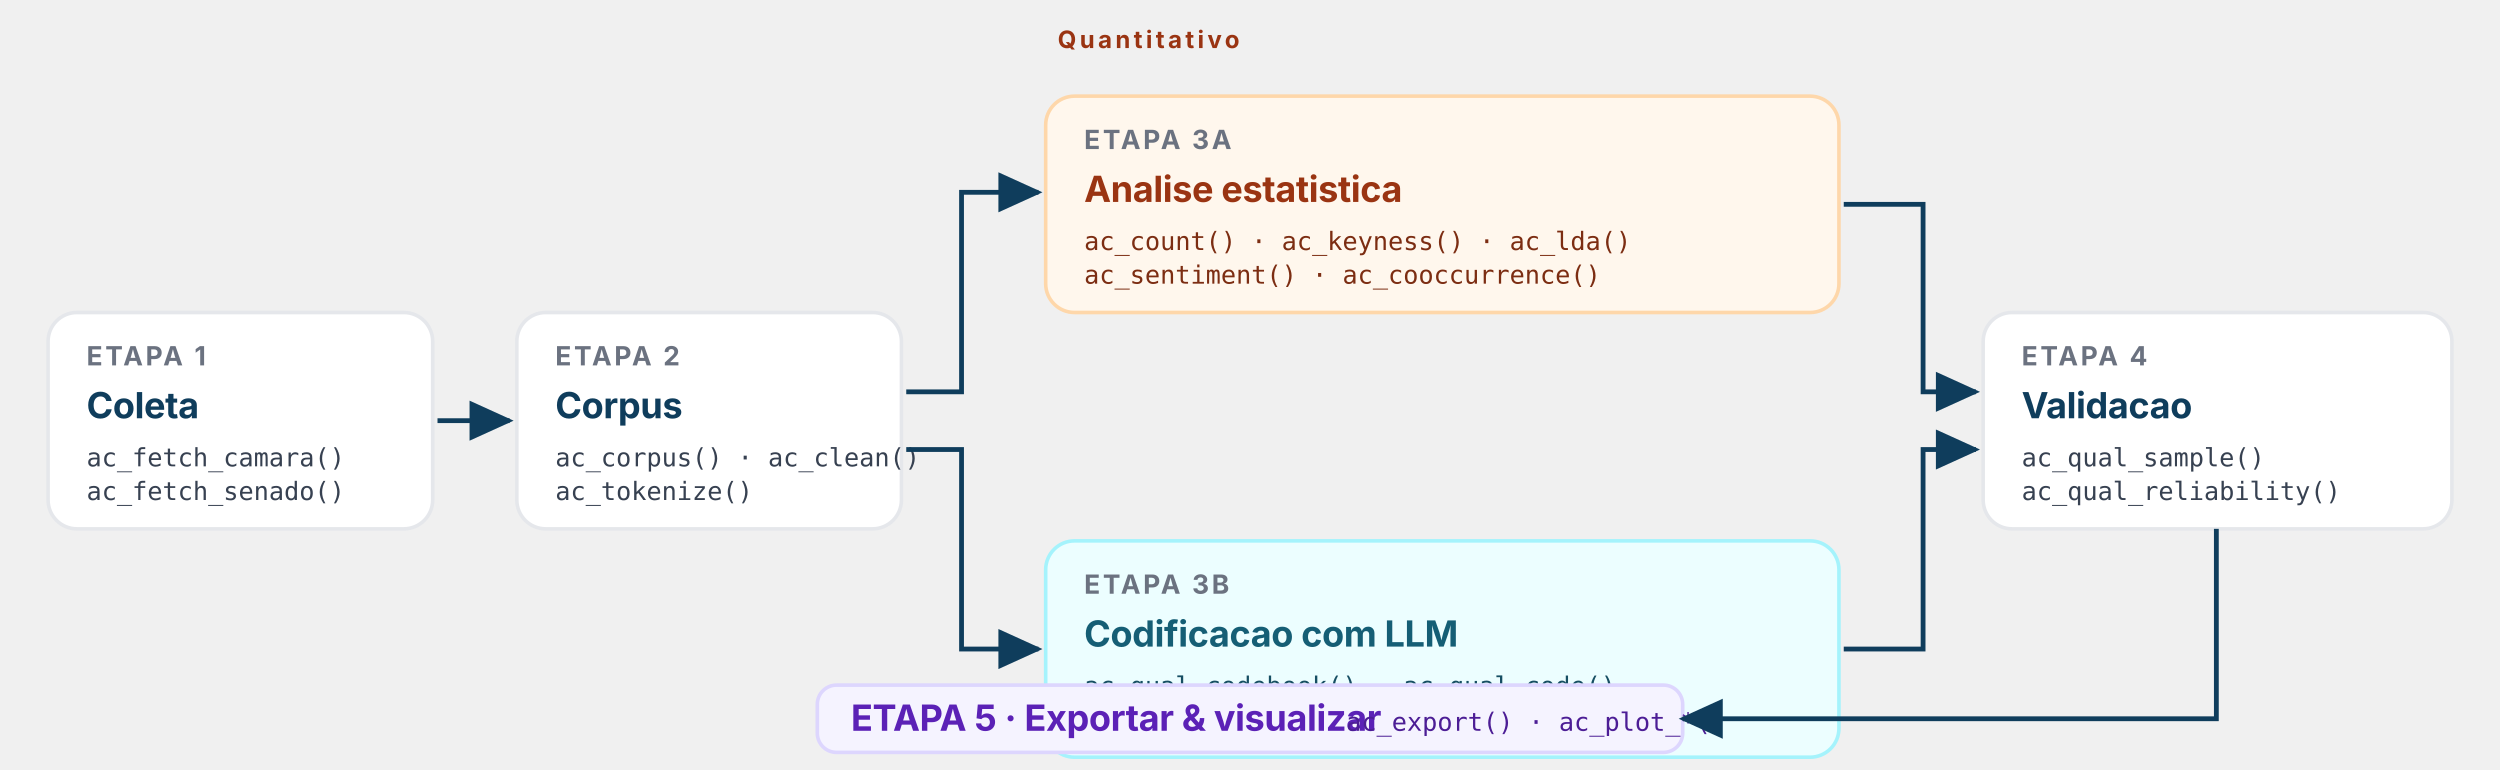
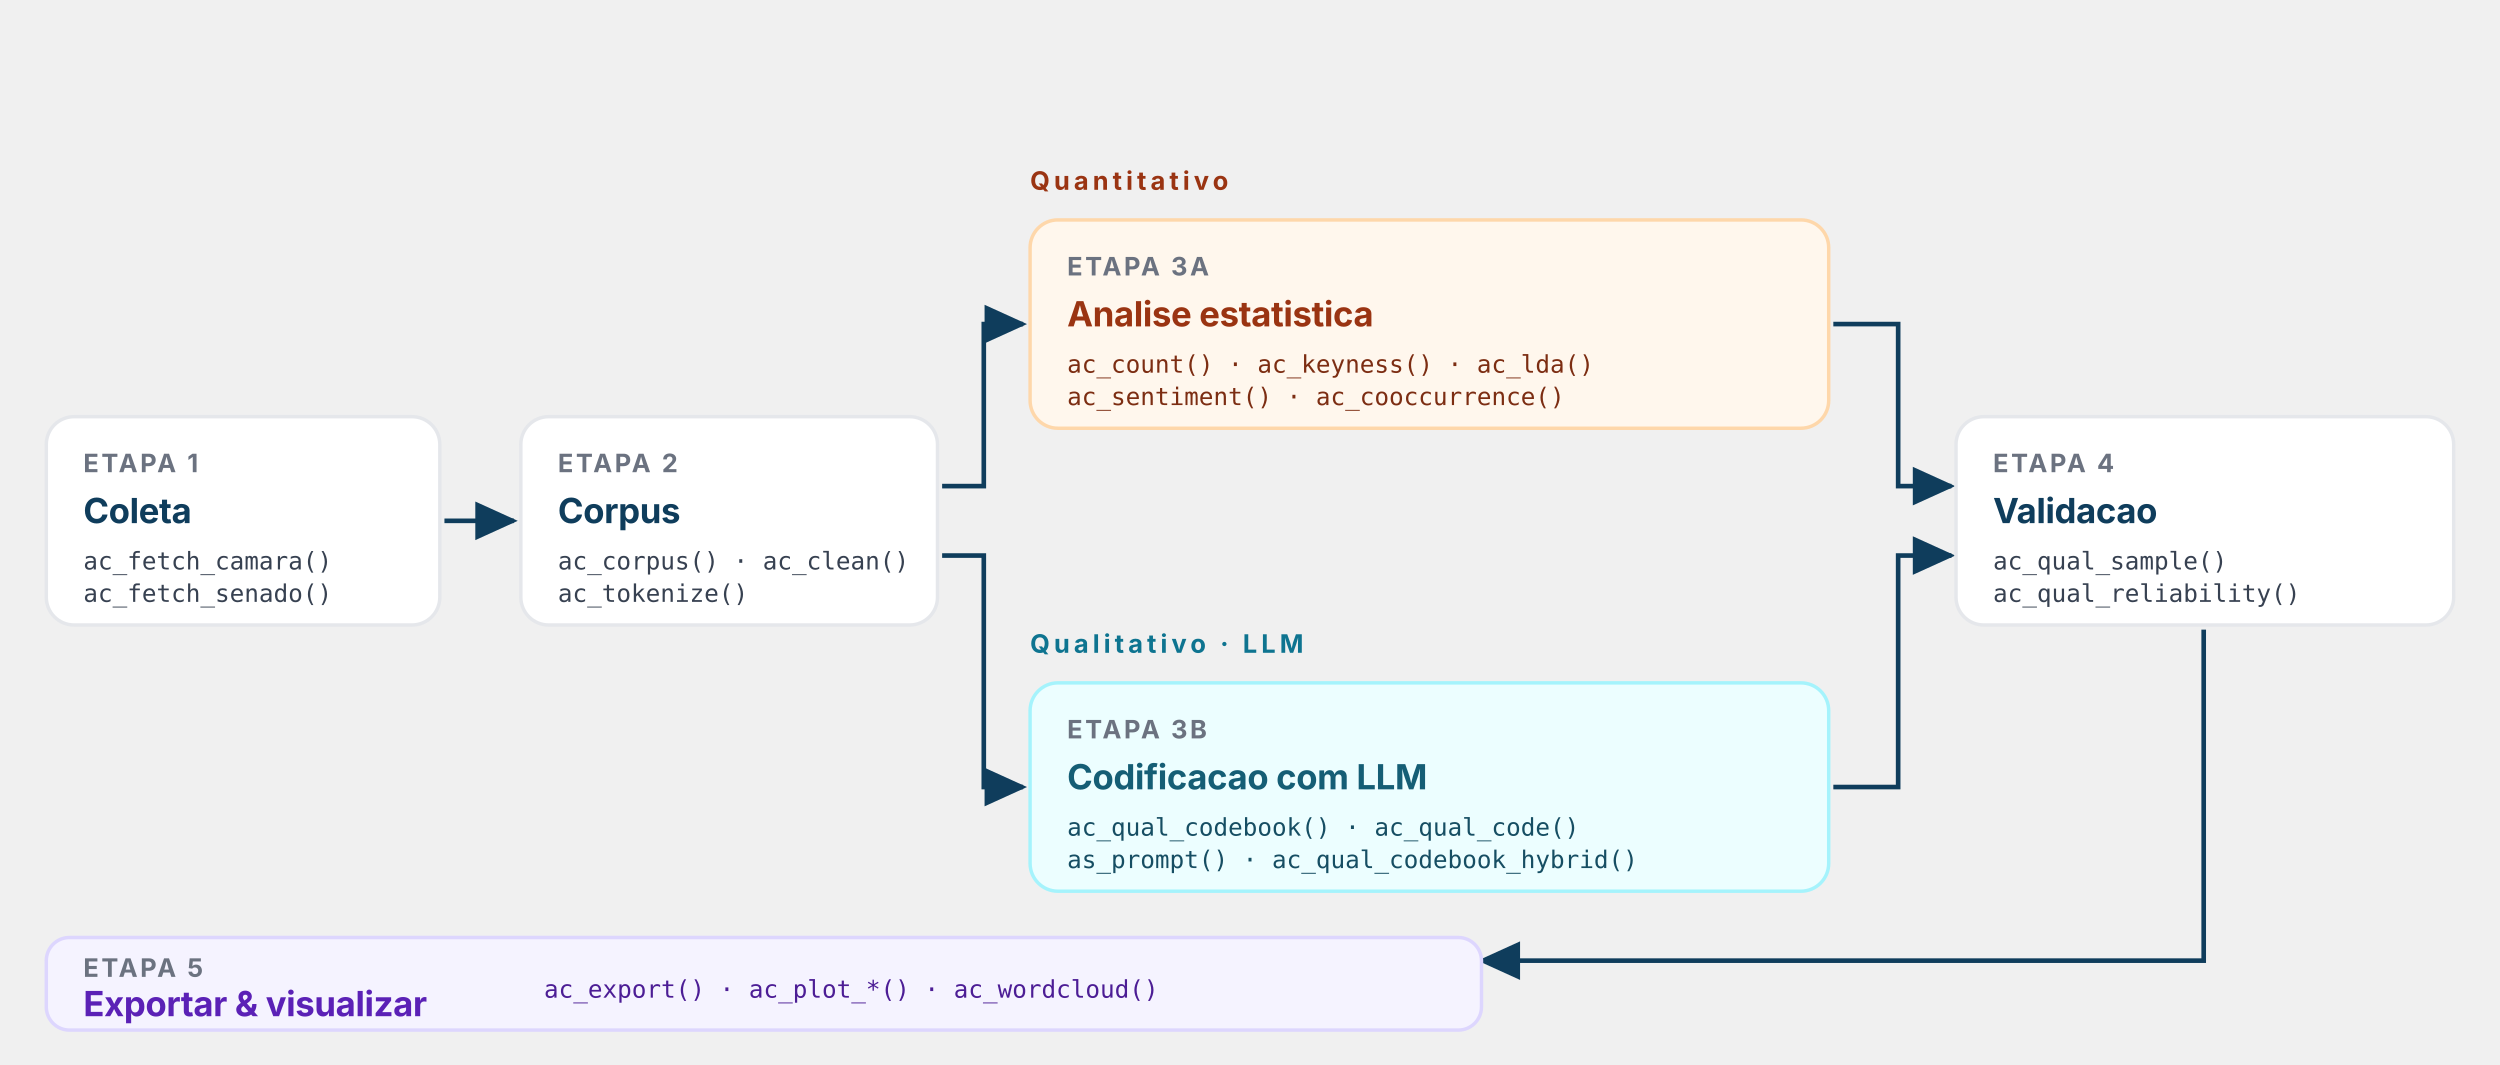
- <svg xmlns="http://www.w3.org/2000/svg" viewBox="0 0 1040 320" role="img" aria-labelledby="pipeline-title pipeline-desc" font-family="Inter, -apple-system, Segoe UI, sans-serif">
+ <svg xmlns="http://www.w3.org/2000/svg" viewBox="0 0 1080 460" role="img" aria-labelledby="pipeline-title pipeline-desc" font-family="Inter, -apple-system, Segoe UI, sans-serif">
  <defs>
    <marker id="arrow" viewBox="0 0 12 12" refX="10" refY="6" markerWidth="10" markerHeight="10" orient="auto-start-reverse">
      <path d="M0,1 L11,6 L0,11 z" fill="#0F3D5C" />
    </marker>
  </defs>
  <style>
    .box-shell { stroke: #E5E7EB; stroke-width: 1.5; }
-     .box-shell.base { fill: #FFFFFF; }
-     .box-shell.quant { fill: #FFF7ED; stroke: #FED7AA; }
-     .box-shell.quali { fill: #ECFEFF; stroke: #A5F3FC; }
+     .box-shell.base   { fill: #FFFFFF; }
+     .box-shell.quant  { fill: #FFF7ED; stroke: #FED7AA; }
+     .box-shell.quali  { fill: #ECFEFF; stroke: #A5F3FC; }
    .box-shell.export { fill: #F5F3FF; stroke: #DDD6FE; }

    .step-num  { fill: #6B7280; font-size: 11px; font-weight: 700; letter-spacing: 0.1em; }
    .step-title { font-weight: 700; font-size: 15px; letter-spacing: -0.01em; fill: #0F3D5C; }
-     .step-title.quant { fill: #9A3412; }
-     .step-title.quali { fill: #155E75; }
+     .step-title.quant  { fill: #9A3412; }
+     .step-title.quali  { fill: #155E75; }
    .step-title.export { fill: #5B21B6; }
-     .step-fn    { fill: #374151; font-size: 10.5px; font-family: "JetBrains Mono", ui-monospace, monospace; }
+     .step-fn { fill: #374151; font-size: 10.5px; font-family: "JetBrains Mono", ui-monospace, monospace; }
    .step-fn.quant  { fill: #7C2D12; }
    .step-fn.quali  { fill: #164E63; }
    .step-fn.export { fill: #4C1D95; }

-     .lane-label { fill: #6B7280; font-size: 10px; font-weight: 700; letter-spacing: 0.14em; text-transform: uppercase; }
+     .lane-label { fill: #6B7280; font-size: 11px; font-weight: 700; letter-spacing: 0.16em; text-transform: uppercase; }
    .lane-label.quant { fill: #9A3412; }
    .lane-label.quali { fill: #0E7490; }

    .arrow { stroke: #0F3D5C; stroke-width: 2; fill: none; }

    @media (prefers-color-scheme: dark) {
      .box-shell.base   { fill: #1F2937; stroke: #374151; }
      .box-shell.quant  { fill: #431407; stroke: #9A3412; }
      .box-shell.quali  { fill: #083344; stroke: #0E7490; }
      .box-shell.export { fill: #2E1065; stroke: #6D28D9; }
      .step-num, .lane-label { fill: #9CA3AF; }
      .step-title { fill: #E5E7EB; }
      .step-title.quant  { fill: #FDBA74; }
      .step-title.quali  { fill: #67E8F9; }
      .step-title.export { fill: #C4B5FD; }
      .step-fn { fill: #D1D5DB; }
      .step-fn.quant  { fill: #FED7AA; }
      .step-fn.quali  { fill: #A5F3FC; }
      .step-fn.export { fill: #DDD6FE; }
+       .lane-label.quant { fill: #FDBA74; }
+       .lane-label.quali { fill: #67E8F9; }
      .arrow { stroke: #93C5FD; }
    }
  </style>
-   <g transform="translate(20, 130)">
-     <rect class="box-shell base" width="160" height="90" rx="12" />
-     <text class="step-num" x="16" y="22">ETAPA 1</text>
-     <text class="step-title" x="16" y="44">Coleta</text>
-     <text class="step-fn" x="16" y="64">ac_fetch_camara()</text>
-     <text class="step-fn" x="16" y="78">ac_fetch_senado()</text>
+   <g transform="translate(20, 180)">
+     <rect class="box-shell base" width="170" height="90" rx="12" />
+     <text class="step-num" x="16" y="24">ETAPA 1</text>
+     <text class="step-title" x="16" y="46">Coleta</text>
+     <text class="step-fn" x="16" y="66">ac_fetch_camara()</text>
+     <text class="step-fn" x="16" y="80">ac_fetch_senado()</text>
  </g>
-   <path class="arrow" d="M182,175 L212,175" marker-end="url(#arrow)" />
-   <g transform="translate(215, 130)">
-     <rect class="box-shell base" width="160" height="90" rx="12" />
-     <text class="step-num" x="16" y="22">ETAPA 2</text>
-     <text class="step-title" x="16" y="44">Corpus</text>
-     <text class="step-fn" x="16" y="64">ac_corpus() · ac_clean()</text>
-     <text class="step-fn" x="16" y="78">ac_tokenize()</text>
+   <path class="arrow" d="M192,225 L222,225" marker-end="url(#arrow)" />
+   <g transform="translate(225, 180)">
+     <rect class="box-shell base" width="180" height="90" rx="12" />
+     <text class="step-num" x="16" y="24">ETAPA 2</text>
+     <text class="step-title" x="16" y="46">Corpus</text>
+     <text class="step-fn" x="16" y="66">ac_corpus() · ac_clean()</text>
+     <text class="step-fn" x="16" y="80">ac_tokenize()</text>
  </g>
-   <path class="arrow" d="M377,163 L400,163 L400,80 L432,80" marker-end="url(#arrow)" />
-   <path class="arrow" d="M377,187 L400,187 L400,270 L432,270" marker-end="url(#arrow)" />
-   <text class="lane-label quant" x="440" y="20">Quantitativo</text>
-   <g transform="translate(435, 40)">
-     <rect class="box-shell quant" width="330" height="90" rx="12" />
-     <text class="step-num" x="16" y="22">ETAPA 3A</text>
-     <text class="step-title quant" x="16" y="44">Analise estatistica</text>
-     <text class="step-fn quant" x="16" y="64">ac_count() · ac_keyness() · ac_lda()</text>
-     <text class="step-fn quant" x="16" y="78">ac_sentiment() · ac_cooccurrence()</text>
+   <path class="arrow" d="M407,210 L425,210 L425,140 L442,140" marker-end="url(#arrow)" />
+   <path class="arrow" d="M407,240 L425,240 L425,340 L442,340" marker-end="url(#arrow)" />
+   <text class="lane-label quant" x="445" y="82">Quantitativo</text>
+   <g transform="translate(445, 95)">
+     <rect class="box-shell quant" width="345" height="90" rx="12" />
+     <text class="step-num" x="16" y="24">ETAPA 3A</text>
+     <text class="step-title quant" x="16" y="46">Analise estatistica</text>
+     <text class="step-fn quant" x="16" y="66">ac_count() · ac_keyness() · ac_lda()</text>
+     <text class="step-fn quant" x="16" y="80">ac_sentiment() · ac_cooccurrence()</text>
  </g>
-   <text class="lane-label quali" x="440" y="308">Qualitativo · LLM</text>
-   <g transform="translate(435, 225)">
-     <rect class="box-shell quali" width="330" height="90" rx="12" />
-     <text class="step-num" x="16" y="22">ETAPA 3B</text>
-     <text class="step-title quali" x="16" y="44">Codificacao com LLM</text>
-     <text class="step-fn quali" x="16" y="64">ac_qual_codebook() · ac_qual_code()</text>
-     <text class="step-fn quali" x="16" y="78">as_prompt() · ac_qual_codebook_hybrid()</text>
+   <text class="lane-label quali" x="445" y="282">Qualitativo · LLM</text>
+   <g transform="translate(445, 295)">
+     <rect class="box-shell quali" width="345" height="90" rx="12" />
+     <text class="step-num" x="16" y="24">ETAPA 3B</text>
+     <text class="step-title quali" x="16" y="46">Codificacao com LLM</text>
+     <text class="step-fn quali" x="16" y="66">ac_qual_codebook() · ac_qual_code()</text>
+     <text class="step-fn quali" x="16" y="80">as_prompt() · ac_qual_codebook_hybrid()</text>
  </g>
-   <path class="arrow" d="M767,85 L800,85 L800,163 L822,163" marker-end="url(#arrow)" />
-   <path class="arrow" d="M767,270 L800,270 L800,187 L822,187" marker-end="url(#arrow)" />
-   <g transform="translate(825, 130)">
-     <rect class="box-shell base" width="195" height="90" rx="12" />
-     <text class="step-num" x="16" y="22">ETAPA 4</text>
-     <text class="step-title" x="16" y="44">Validacao</text>
-     <text class="step-fn" x="16" y="64">ac_qual_sample()</text>
-     <text class="step-fn" x="16" y="78">ac_qual_reliability()</text>
+   <path class="arrow" d="M792,140 L820,140 L820,210 L843,210" marker-end="url(#arrow)" />
+   <path class="arrow" d="M792,340 L820,340 L820,240 L843,240" marker-end="url(#arrow)" />
+   <g transform="translate(845, 180)">
+     <rect class="box-shell base" width="215" height="90" rx="12" />
+     <text class="step-num" x="16" y="24">ETAPA 4</text>
+     <text class="step-title" x="16" y="46">Validacao</text>
+     <text class="step-fn" x="16" y="66">ac_qual_sample()</text>
+     <text class="step-fn" x="16" y="80">ac_qual_reliability()</text>
  </g>
-   <g transform="translate(340, 285)">
-     <rect class="box-shell export" width="360" height="28" rx="8" />
-     <text class="step-title export" x="14" y="19" font-size="12">ETAPA 5 · Exportar &amp; visualizar</text>
-     <text class="step-fn export" x="220" y="19">ac_export() · ac_plot_*()</text>
+   <path class="arrow" d="M952,272 L952,415 L640,415" marker-end="url(#arrow)" />
+   <g transform="translate(20, 405)">
+     <rect class="box-shell export" width="620" height="40" rx="10" />
+     <text class="step-num" x="16" y="17">ETAPA 5</text>
+     <text class="step-title export" x="16" y="34" font-size="13">Exportar &amp; visualizar</text>
+     <text class="step-fn export" x="215" y="26">ac_export() · ac_plot_*() · ac_wordcloud()</text>
  </g>
-   <path class="arrow" d="M922,220 L922,299 L700,299" marker-end="url(#arrow)" />
</svg>
